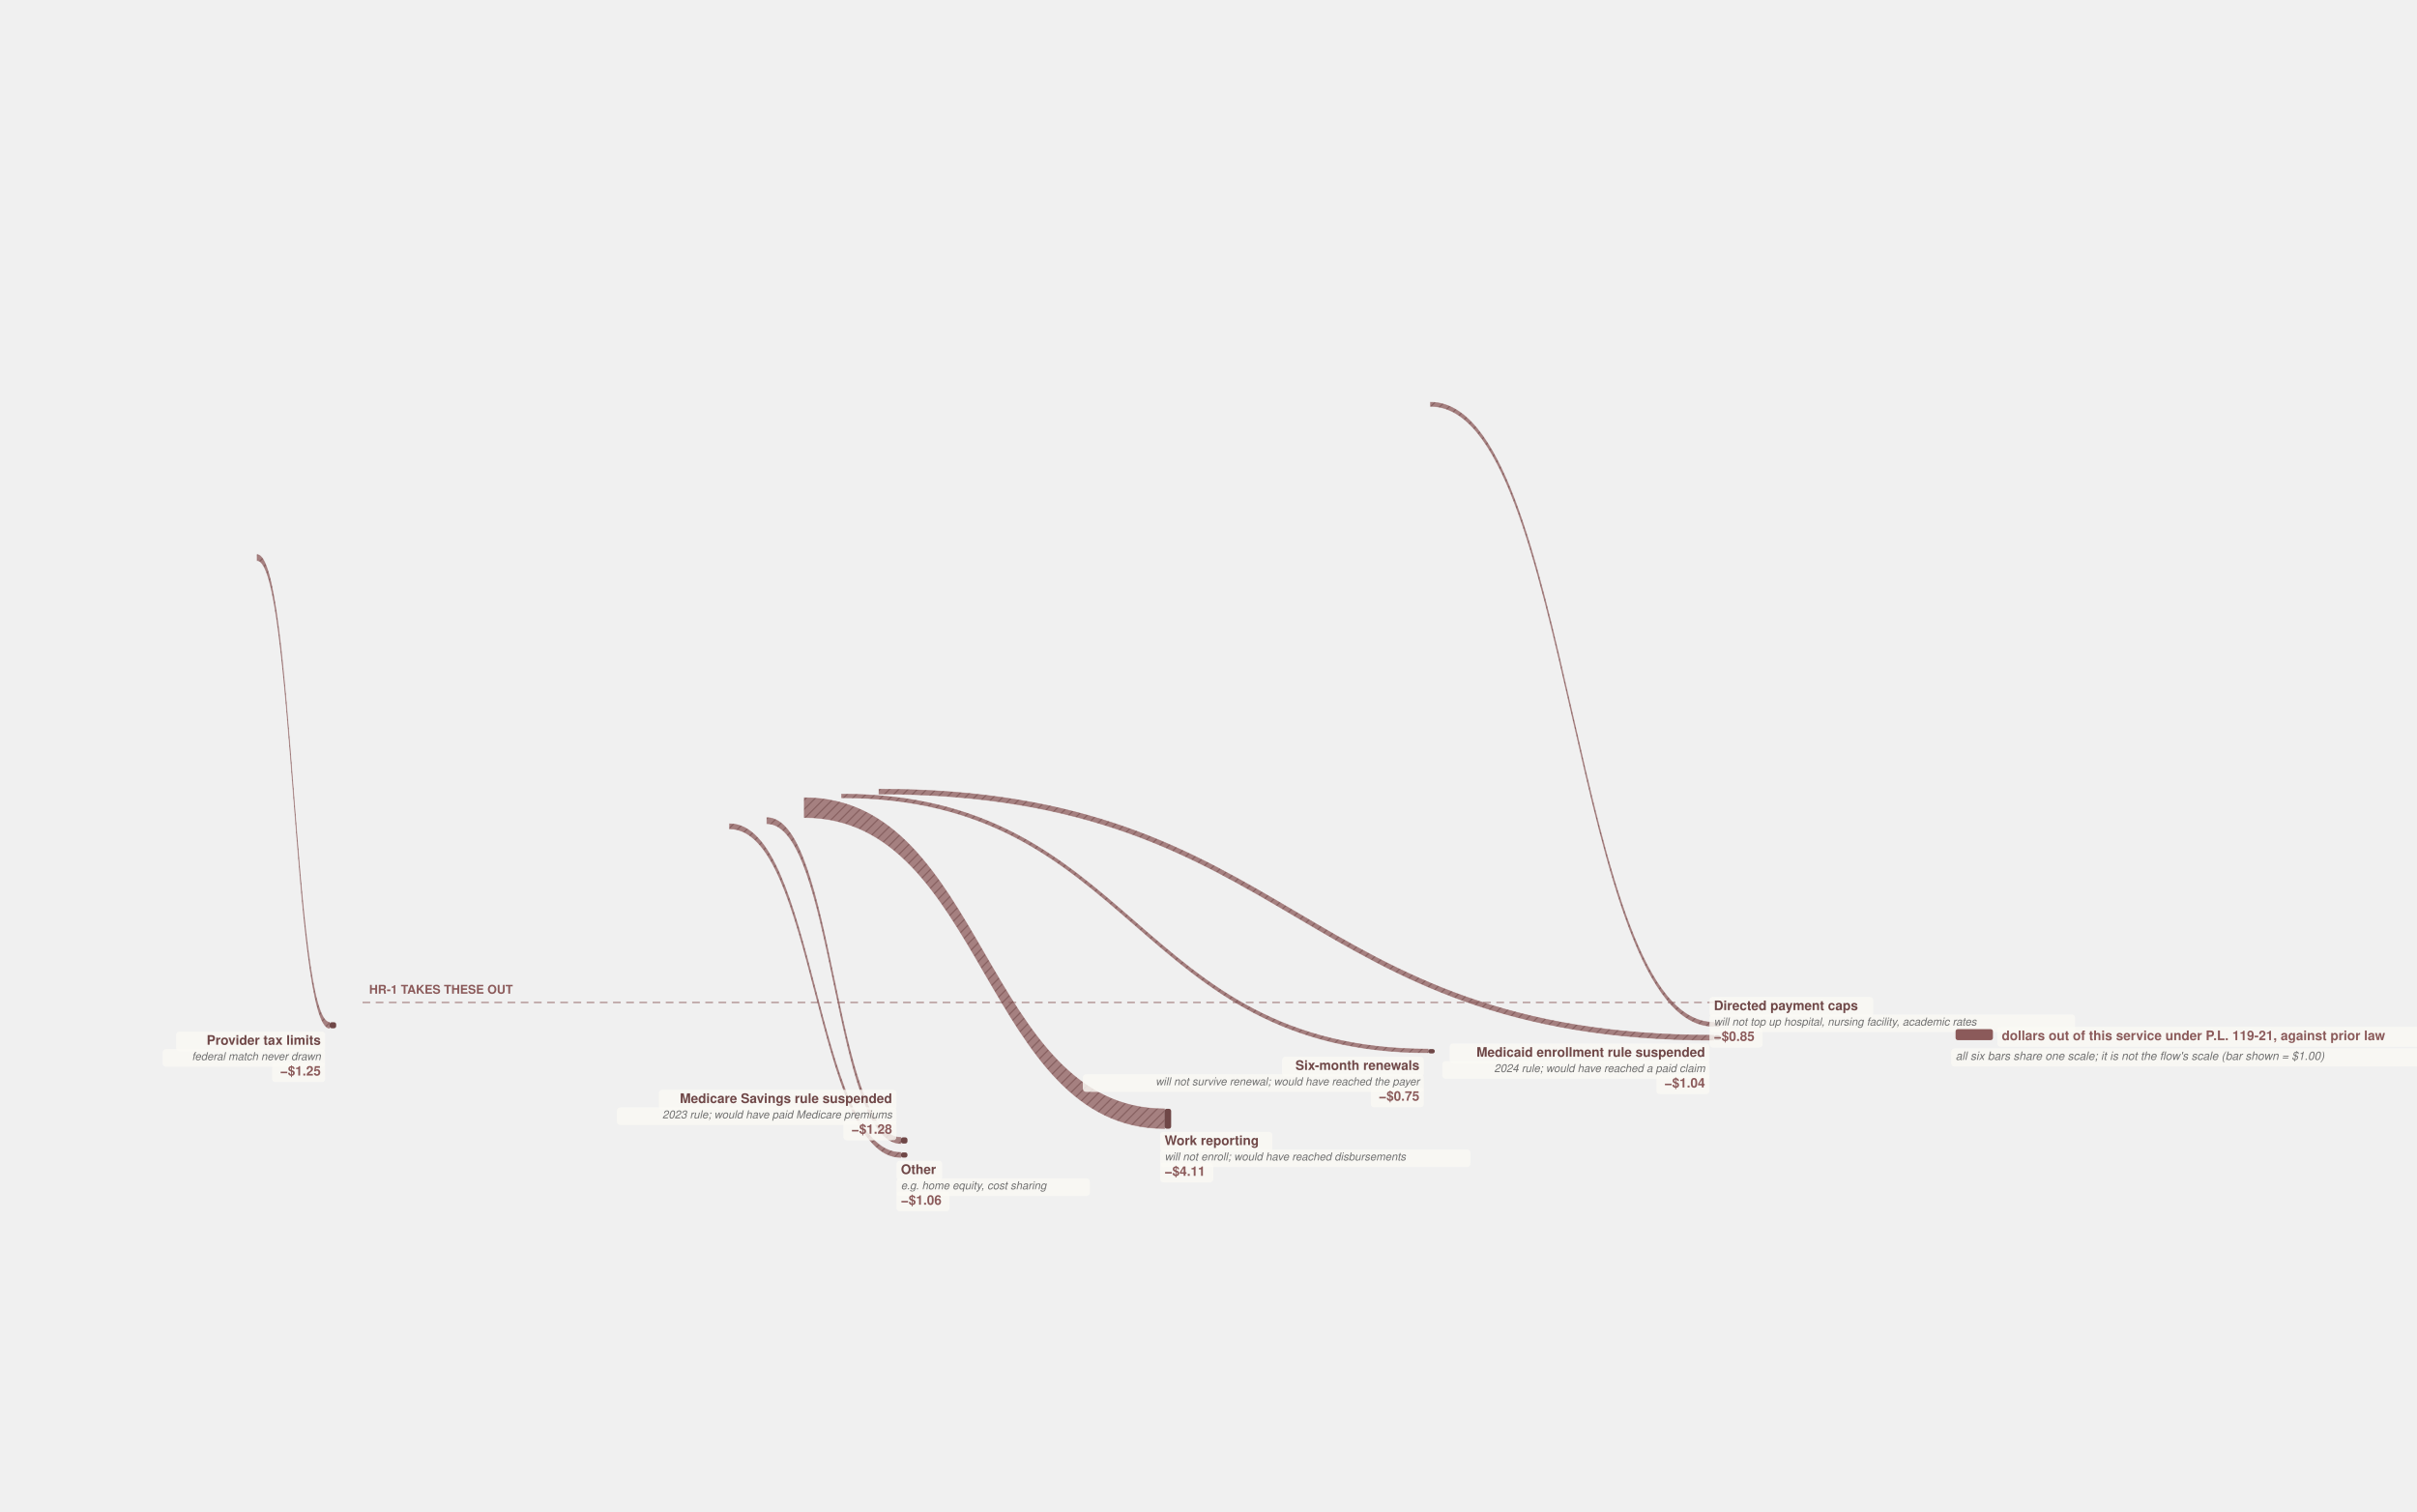
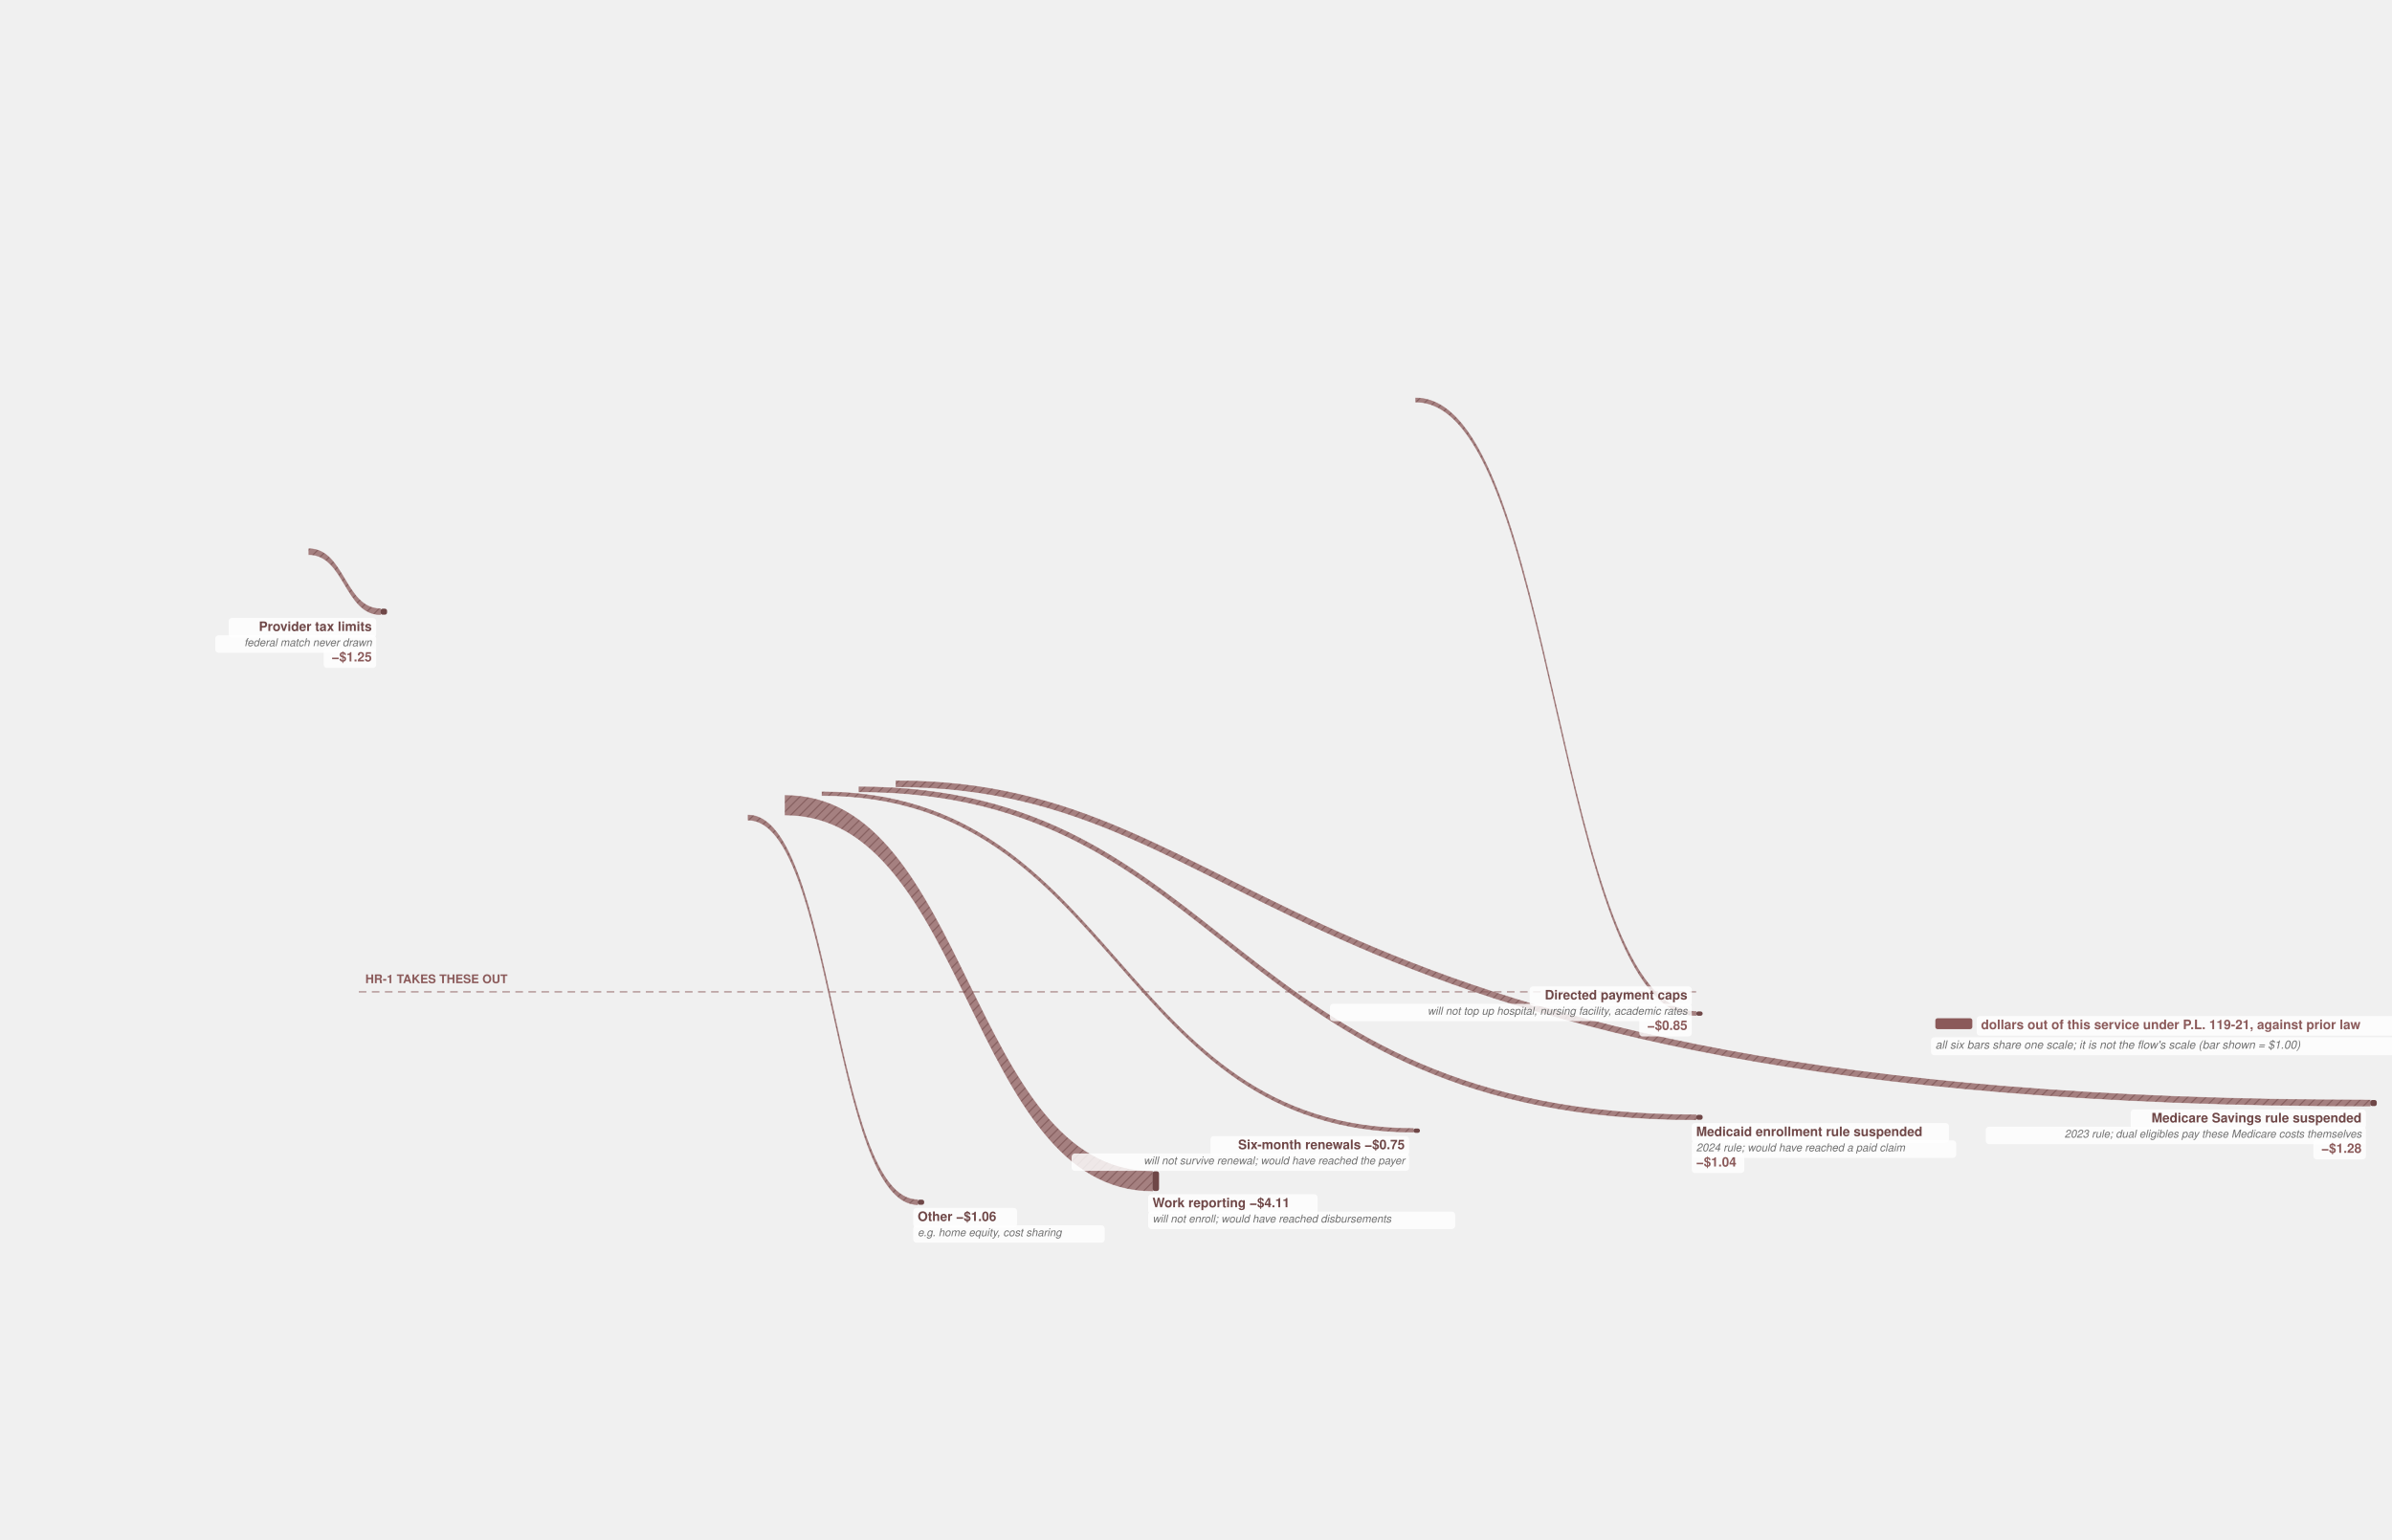
- <svg xmlns="http://www.w3.org/2000/svg" viewBox="0 0 2200 1376" width="100%">
+ <svg xmlns="http://www.w3.org/2000/svg" viewBox="0 0 2200 1416" width="100%">
  <g id="baseline" display="none">
</g>
  <g id="overlay-hr1">
    <defs>
      <pattern id="hr1hatch" width="6" height="6" patternUnits="userSpaceOnUse" patternTransform="rotate(45)">
        <line x1="0" y1="0" x2="0" y2="6" stroke="#6f4747" stroke-width="2.1" stroke-opacity="0.55" />
      </pattern>
    </defs>
    <line x1="330" y1="912.5" x2="1560" y2="912.5" stroke="#8B5A5A" stroke-width="1.1" stroke-dasharray="7 5" stroke-opacity="0.7" />
    <text x="336.0" y="904.5" font-family="Segoe UI, Helvetica, Arial, sans-serif" font-size="11" fill="#8B5A5A" text-anchor="start" font-weight="bold">HR-1 TAKES THESE OUT</text>
-     <path d="M234.0,504.8 C267.0,504.8 267.0,930.5 300.0,930.5 L300.0,936.0 C267.0,936.0 267.0,510.3 234.0,510.3 Z" fill="#8B5A5A" fill-opacity="0.74" stroke="#8B5A5A" stroke-opacity="0.45" stroke-width="0.6" />
-     <path d="M234.0,504.8 C267.0,504.8 267.0,930.5 300.0,930.5 L300.0,936.0 C267.0,936.0 267.0,510.3 234.0,510.3 Z" fill="url(#hr1hatch)" />
-     <rect x="300.0" y="930.5" width="6.0" height="5.5" rx="2" fill="#6f4747" fill-opacity="1.0" />
-     <rect x="160.3" y="939.0" width="135.7" height="18.0" rx="3" fill="#faf8f3" fill-opacity="0.82" />
-     <text x="292.0" y="951.0" font-family="Segoe UI, Helvetica, Arial, sans-serif" font-size="12" fill="#6f4747" text-anchor="end" font-weight="bold">Provider tax limits</text>
-     <rect x="148.0" y="955.0" width="148.0" height="16.0" rx="3" fill="#faf8f3" fill-opacity="0.82" />
-     <text x="292.0" y="965.0" font-family="Segoe UI, Helvetica, Arial, sans-serif" font-size="10" fill="#6f6f6f" text-anchor="end" font-weight="normal" font-style="italic">federal match never drawn</text>
-     <rect x="247.7" y="967.0" width="48.3" height="18.0" rx="3" fill="#faf8f3" fill-opacity="0.82" />
-     <text x="292.0" y="979.0" font-family="Segoe UI, Helvetica, Arial, sans-serif" font-size="12" fill="#8B5A5A" text-anchor="end" font-weight="bold">−$1.25</text>
-     <path d="M664.0,749.8 C742.0,749.8 742.0,1049.0 820.0,1049.0 L820.0,1053.6 C742.0,1053.6 742.0,754.5 664.0,754.5 Z" fill="#8B5A5A" fill-opacity="0.74" stroke="#8B5A5A" stroke-opacity="0.45" stroke-width="0.6" />
-     <path d="M664.0,749.8 C742.0,749.8 742.0,1049.0 820.0,1049.0 L820.0,1053.6 C742.0,1053.6 742.0,754.5 664.0,754.5 Z" fill="url(#hr1hatch)" />
-     <rect x="820.0" y="1049.0" width="6.0" height="4.7" rx="2" fill="#6f4747" fill-opacity="1.0" />
-     <rect x="816.0" y="1056.6" width="41.6" height="18.0" rx="3" fill="#faf8f3" fill-opacity="0.82" />
-     <text x="820.0" y="1068.6" font-family="Segoe UI, Helvetica, Arial, sans-serif" font-size="12" fill="#6f4747" text-anchor="start" font-weight="bold">Other</text>
-     <rect x="816.0" y="1072.6" width="176.0" height="16.0" rx="3" fill="#faf8f3" fill-opacity="0.82" />
-     <text x="820.0" y="1082.6" font-family="Segoe UI, Helvetica, Arial, sans-serif" font-size="10" fill="#6f6f6f" text-anchor="start" font-weight="normal" font-style="italic">e.g. home equity, cost sharing</text>
-     <rect x="816.0" y="1084.6" width="48.3" height="18.0" rx="3" fill="#faf8f3" fill-opacity="0.82" />
-     <text x="820.0" y="1096.6" font-family="Segoe UI, Helvetica, Arial, sans-serif" font-size="12" fill="#8B5A5A" text-anchor="start" font-weight="bold">−$1.06</text>
-     <path d="M698.0,744.2 C759.0,744.2 759.0,1035.3 820.0,1035.3 L820.0,1041.0 C759.0,1041.0 759.0,749.8 698.0,749.8 Z" fill="#8B5A5A" fill-opacity="0.74" stroke="#8B5A5A" stroke-opacity="0.45" stroke-width="0.6" />
-     <path d="M698.0,744.2 C759.0,744.2 759.0,1035.3 820.0,1035.3 L820.0,1041.0 C759.0,1041.0 759.0,749.8 698.0,749.8 Z" fill="url(#hr1hatch)" />
-     <rect x="820.0" y="1035.3" width="6.0" height="5.6" rx="2" fill="#6f4747" fill-opacity="1.0" />
-     <rect x="599.7" y="992.0" width="216.3" height="18.0" rx="3" fill="#faf8f3" fill-opacity="0.82" />
-     <text x="812.0" y="1004.0" font-family="Segoe UI, Helvetica, Arial, sans-serif" font-size="12" fill="#6f4747" text-anchor="end" font-weight="bold">Medicare Savings rule suspended</text>
-     <rect x="561.6" y="1008.0" width="254.4" height="16.0" rx="3" fill="#faf8f3" fill-opacity="0.82" />
-     <text x="812.0" y="1018.0" font-family="Segoe UI, Helvetica, Arial, sans-serif" font-size="10" fill="#6f6f6f" text-anchor="end" font-weight="normal" font-style="italic">2023 rule; would have paid Medicare premiums</text>
-     <rect x="767.7" y="1020.0" width="48.3" height="18.0" rx="3" fill="#faf8f3" fill-opacity="0.82" />
-     <text x="812.0" y="1032.0" font-family="Segoe UI, Helvetica, Arial, sans-serif" font-size="12" fill="#8B5A5A" text-anchor="end" font-weight="bold">−$1.28</text>
-     <path d="M732.0,726.1 C896.0,726.1 896.0,1009.3 1060.0,1009.3 L1060.0,1027.3 C896.0,1027.3 896.0,744.2 732.0,744.2 Z" fill="#8B5A5A" fill-opacity="0.74" stroke="#8B5A5A" stroke-opacity="0.45" stroke-width="0.6" />
-     <path d="M732.0,726.1 C896.0,726.1 896.0,1009.3 1060.0,1009.3 L1060.0,1027.3 C896.0,1027.3 896.0,744.2 732.0,744.2 Z" fill="url(#hr1hatch)" />
-     <rect x="1060.0" y="1009.3" width="6.0" height="18.1" rx="2" fill="#6f4747" fill-opacity="1.0" />
-     <rect x="1056.0" y="1030.3" width="102.1" height="18.0" rx="3" fill="#faf8f3" fill-opacity="0.82" />
-     <text x="1060.0" y="1042.3" font-family="Segoe UI, Helvetica, Arial, sans-serif" font-size="12" fill="#6f4747" text-anchor="start" font-weight="bold">Work reporting</text>
-     <rect x="1056.0" y="1046.3" width="282.4" height="16.0" rx="3" fill="#faf8f3" fill-opacity="0.82" />
-     <text x="1060.0" y="1056.3" font-family="Segoe UI, Helvetica, Arial, sans-serif" font-size="10" fill="#6f6f6f" text-anchor="start" font-weight="normal" font-style="italic">will not enroll; would have reached disbursements</text>
-     <rect x="1056.0" y="1058.3" width="48.3" height="18.0" rx="3" fill="#faf8f3" fill-opacity="0.82" />
-     <text x="1060.0" y="1070.3" font-family="Segoe UI, Helvetica, Arial, sans-serif" font-size="12" fill="#8B5A5A" text-anchor="start" font-weight="bold">−$4.11</text>
-     <path d="M766.0,722.8 C1033.0,722.8 1033.0,954.9 1300.0,954.9 L1300.0,958.3 C1033.0,958.3 1033.0,726.2 766.0,726.2 Z" fill="#8B5A5A" fill-opacity="0.74" stroke="#8B5A5A" stroke-opacity="0.45" stroke-width="0.6" />
-     <path d="M766.0,722.8 C1033.0,722.8 1033.0,954.9 1300.0,954.9 L1300.0,958.3 C1033.0,958.3 1033.0,726.2 766.0,726.2 Z" fill="url(#hr1hatch)" />
-     <rect x="1300.0" y="954.9" width="6.0" height="4.0" rx="2" fill="#6f4747" fill-opacity="1.0" />
-     <rect x="1167.0" y="961.9" width="129.0" height="18.0" rx="3" fill="#faf8f3" fill-opacity="0.82" />
-     <text x="1292.0" y="973.9" font-family="Segoe UI, Helvetica, Arial, sans-serif" font-size="12" fill="#6f4747" text-anchor="end" font-weight="bold">Six-month renewals</text>
-     <rect x="985.6" y="977.9" width="310.4" height="16.0" rx="3" fill="#faf8f3" fill-opacity="0.82" />
-     <text x="1292.0" y="987.9" font-family="Segoe UI, Helvetica, Arial, sans-serif" font-size="10" fill="#6f6f6f" text-anchor="end" font-weight="normal" font-style="italic">will not survive renewal; would have reached the payer</text>
-     <rect x="1247.7" y="989.9" width="48.3" height="18.0" rx="3" fill="#faf8f3" fill-opacity="0.82" />
-     <text x="1292.0" y="1001.9" font-family="Segoe UI, Helvetica, Arial, sans-serif" font-size="12" fill="#8B5A5A" text-anchor="end" font-weight="bold">−$0.75</text>
-     <path d="M800.0,718.3 C1180.0,718.3 1180.0,942.3 1560.0,942.3 L1560.0,946.9 C1180.0,946.9 1180.0,722.8 800.0,722.8 Z" fill="#8B5A5A" fill-opacity="0.74" stroke="#8B5A5A" stroke-opacity="0.45" stroke-width="0.6" />
-     <path d="M800.0,718.3 C1180.0,718.3 1180.0,942.3 1560.0,942.3 L1560.0,946.9 C1180.0,946.9 1180.0,722.8 800.0,722.8 Z" fill="url(#hr1hatch)" />
-     <rect x="1560.0" y="942.3" width="6.0" height="4.6" rx="2" fill="#6f4747" fill-opacity="1.0" />
-     <rect x="1319.5" y="949.9" width="236.5" height="18.0" rx="3" fill="#faf8f3" fill-opacity="0.82" />
-     <text x="1552.0" y="961.9" font-family="Segoe UI, Helvetica, Arial, sans-serif" font-size="12" fill="#6f4747" text-anchor="end" font-weight="bold">Medicaid enrollment rule suspended</text>
-     <rect x="1312.8" y="965.9" width="243.2" height="16.0" rx="3" fill="#faf8f3" fill-opacity="0.82" />
-     <text x="1552.0" y="975.9" font-family="Segoe UI, Helvetica, Arial, sans-serif" font-size="10" fill="#6f6f6f" text-anchor="end" font-weight="normal" font-style="italic">2024 rule; would have reached a paid claim</text>
-     <rect x="1507.7" y="977.9" width="48.3" height="18.0" rx="3" fill="#faf8f3" fill-opacity="0.82" />
-     <text x="1552.0" y="989.9" font-family="Segoe UI, Helvetica, Arial, sans-serif" font-size="12" fill="#8B5A5A" text-anchor="end" font-weight="bold">−$1.04</text>
+     <path d="M284.0,504.8 C317.0,504.8 317.0,560.0 350.0,560.0 L350.0,565.5 C317.0,565.5 317.0,510.3 284.0,510.3 Z" fill="#8B5A5A" fill-opacity="0.74" stroke="#8B5A5A" stroke-opacity="0.45" stroke-width="0.6" />
+     <path d="M284.0,504.8 C317.0,504.8 317.0,560.0 350.0,560.0 L350.0,565.5 C317.0,565.5 317.0,510.3 284.0,510.3 Z" fill="url(#hr1hatch)" />
+     <rect x="350.0" y="560.0" width="6.0" height="5.5" rx="2" fill="#6f4747" fill-opacity="1.0" />
+     <rect x="210.3" y="568.5" width="135.7" height="18.0" rx="3" fill="#ffffff" fill-opacity="0.82" />
+     <text x="342.0" y="580.5" font-family="Segoe UI, Helvetica, Arial, sans-serif" font-size="12" fill="#6f4747" text-anchor="end" font-weight="bold">Provider tax limits</text>
+     <rect x="198.0" y="584.5" width="148.0" height="16.0" rx="3" fill="#ffffff" fill-opacity="0.82" />
+     <text x="342.0" y="594.5" font-family="Segoe UI, Helvetica, Arial, sans-serif" font-size="10" fill="#6f6f6f" text-anchor="end" font-weight="normal" font-style="italic">federal match never drawn</text>
+     <rect x="297.7" y="596.5" width="48.3" height="18.0" rx="3" fill="#ffffff" fill-opacity="0.82" />
+     <text x="342.0" y="608.5" font-family="Segoe UI, Helvetica, Arial, sans-serif" font-size="12" fill="#8B5A5A" text-anchor="end" font-weight="bold">−$1.25</text>
+     <path d="M688.0,749.8 C766.0,749.8 766.0,1103.7 844.0,1103.7 L844.0,1108.3 C766.0,1108.3 766.0,754.5 688.0,754.5 Z" fill="#8B5A5A" fill-opacity="0.74" stroke="#8B5A5A" stroke-opacity="0.45" stroke-width="0.6" />
+     <path d="M688.0,749.8 C766.0,749.8 766.0,1103.7 844.0,1103.7 L844.0,1108.3 C766.0,1108.3 766.0,754.5 688.0,754.5 Z" fill="url(#hr1hatch)" />
+     <rect x="844.0" y="1103.7" width="6.0" height="4.7" rx="2" fill="#6f4747" fill-opacity="1.0" />
+     <rect x="840.0" y="1111.3" width="95.4" height="18.0" rx="3" fill="#ffffff" fill-opacity="0.82" />
+     <text x="844.0" y="1123.3" font-family="Segoe UI, Helvetica, Arial, sans-serif" font-size="12" fill="#6f4747" text-anchor="start" font-weight="bold">Other  −$1.06</text>
+     <rect x="840.0" y="1127.3" width="176.0" height="16.0" rx="3" fill="#ffffff" fill-opacity="0.82" />
+     <text x="844.0" y="1137.3" font-family="Segoe UI, Helvetica, Arial, sans-serif" font-size="10" fill="#6f6f6f" text-anchor="start" font-weight="normal" font-style="italic">e.g. home equity, cost sharing</text>
+     <path d="M722.0,731.8 C891.0,731.8 891.0,1077.6 1060.0,1077.6 L1060.0,1095.7 C891.0,1095.7 891.0,749.8 722.0,749.8 Z" fill="#8B5A5A" fill-opacity="0.74" stroke="#8B5A5A" stroke-opacity="0.45" stroke-width="0.6" />
+     <path d="M722.0,731.8 C891.0,731.8 891.0,1077.6 1060.0,1077.6 L1060.0,1095.7 C891.0,1095.7 891.0,749.8 722.0,749.8 Z" fill="url(#hr1hatch)" />
+     <rect x="1060.0" y="1077.6" width="6.0" height="18.1" rx="2" fill="#6f4747" fill-opacity="1.0" />
+     <rect x="1056.0" y="1098.7" width="155.8" height="18.0" rx="3" fill="#ffffff" fill-opacity="0.82" />
+     <text x="1060.0" y="1110.7" font-family="Segoe UI, Helvetica, Arial, sans-serif" font-size="12" fill="#6f4747" text-anchor="start" font-weight="bold">Work reporting  −$4.11</text>
+     <rect x="1056.0" y="1114.7" width="282.4" height="16.0" rx="3" fill="#ffffff" fill-opacity="0.82" />
+     <text x="1060.0" y="1124.7" font-family="Segoe UI, Helvetica, Arial, sans-serif" font-size="10" fill="#6f6f6f" text-anchor="start" font-weight="normal" font-style="italic">will not enroll; would have reached disbursements</text>
+     <path d="M756.0,728.5 C1028.0,728.5 1028.0,1038.2 1300.0,1038.2 L1300.0,1041.6 C1028.0,1041.6 1028.0,731.9 756.0,731.9 Z" fill="#8B5A5A" fill-opacity="0.74" stroke="#8B5A5A" stroke-opacity="0.45" stroke-width="0.6" />
+     <path d="M756.0,728.5 C1028.0,728.5 1028.0,1038.2 1300.0,1038.2 L1300.0,1041.6 C1028.0,1041.6 1028.0,731.9 756.0,731.9 Z" fill="url(#hr1hatch)" />
+     <rect x="1300.0" y="1038.2" width="6.0" height="4.0" rx="2" fill="#6f4747" fill-opacity="1.0" />
+     <rect x="1113.3" y="1045.2" width="182.7" height="18.0" rx="3" fill="#ffffff" fill-opacity="0.82" />
+     <text x="1292.0" y="1057.2" font-family="Segoe UI, Helvetica, Arial, sans-serif" font-size="12" fill="#6f4747" text-anchor="end" font-weight="bold">Six-month renewals  −$0.75</text>
+     <rect x="985.6" y="1061.2" width="310.4" height="16.0" rx="3" fill="#ffffff" fill-opacity="0.82" />
+     <text x="1292.0" y="1071.2" font-family="Segoe UI, Helvetica, Arial, sans-serif" font-size="10" fill="#6f6f6f" text-anchor="end" font-weight="normal" font-style="italic">will not survive renewal; would have reached the payer</text>
+     <path d="M790.0,723.9 C1130.0,723.9 1130.0,1025.6 1560.0,1025.6 L1560.0,1030.2 C1130.0,1030.2 1130.0,728.5 790.0,728.5 Z" fill="#8B5A5A" fill-opacity="0.74" stroke="#8B5A5A" stroke-opacity="0.45" stroke-width="0.6" />
+     <path d="M790.0,723.9 C1130.0,723.9 1130.0,1025.6 1560.0,1025.6 L1560.0,1030.2 C1130.0,1030.2 1130.0,728.5 790.0,728.5 Z" fill="url(#hr1hatch)" />
+     <rect x="1560.0" y="1025.6" width="6.0" height="4.6" rx="2" fill="#6f4747" fill-opacity="1.0" />
+     <rect x="1556.0" y="1033.2" width="236.5" height="18.0" rx="3" fill="#ffffff" fill-opacity="0.82" />
+     <text x="1560.0" y="1045.2" font-family="Segoe UI, Helvetica, Arial, sans-serif" font-size="12" fill="#6f4747" text-anchor="start" font-weight="bold">Medicaid enrollment rule suspended</text>
+     <rect x="1556.0" y="1049.2" width="243.2" height="16.0" rx="3" fill="#ffffff" fill-opacity="0.82" />
+     <text x="1560.0" y="1059.2" font-family="Segoe UI, Helvetica, Arial, sans-serif" font-size="10" fill="#6f6f6f" text-anchor="start" font-weight="normal" font-style="italic">2024 rule; would have reached a paid claim</text>
+     <rect x="1556.0" y="1061.2" width="48.3" height="18.0" rx="3" fill="#ffffff" fill-opacity="0.82" />
+     <text x="1560.0" y="1073.2" font-family="Segoe UI, Helvetica, Arial, sans-serif" font-size="12" fill="#8B5A5A" text-anchor="start" font-weight="bold">−$1.04</text>
+     <path d="M824.0,718.3 C1164.0,718.3 1164.0,1012.0 2180.0,1012.0 L2180.0,1017.6 C1164.0,1017.6 1164.0,723.9 824.0,723.9 Z" fill="#8B5A5A" fill-opacity="0.74" stroke="#8B5A5A" stroke-opacity="0.45" stroke-width="0.6" />
+     <path d="M824.0,718.3 C1164.0,718.3 1164.0,1012.0 2180.0,1012.0 L2180.0,1017.6 C1164.0,1017.6 1164.0,723.9 824.0,723.9 Z" fill="url(#hr1hatch)" />
+     <rect x="2180.0" y="1012.0" width="6.0" height="5.6" rx="2" fill="#6f4747" fill-opacity="1.0" />
+     <rect x="1959.7" y="1020.6" width="216.3" height="18.0" rx="3" fill="#ffffff" fill-opacity="0.82" />
+     <text x="2172.0" y="1032.6" font-family="Segoe UI, Helvetica, Arial, sans-serif" font-size="12" fill="#6f4747" text-anchor="end" font-weight="bold">Medicare Savings rule suspended</text>
+     <rect x="1826.4" y="1036.6" width="349.6" height="16.0" rx="3" fill="#ffffff" fill-opacity="0.82" />
+     <text x="2172.0" y="1046.6" font-family="Segoe UI, Helvetica, Arial, sans-serif" font-size="10" fill="#6f6f6f" text-anchor="end" font-weight="normal" font-style="italic">2023 rule; dual eligibles pay these Medicare costs themselves</text>
+     <rect x="2127.7" y="1048.6" width="48.3" height="18.0" rx="3" fill="#ffffff" fill-opacity="0.82" />
+     <text x="2172.0" y="1060.6" font-family="Segoe UI, Helvetica, Arial, sans-serif" font-size="12" fill="#8B5A5A" text-anchor="end" font-weight="bold">−$1.28</text>
    <path d="M1302.0,366.1 C1431.0,366.1 1431.0,930.5 1560.0,930.5 L1560.0,934.3 C1431.0,934.3 1431.0,369.9 1302.0,369.9 Z" fill="#8B5A5A" fill-opacity="0.74" stroke="#8B5A5A" stroke-opacity="0.45" stroke-width="0.6" />
    <path d="M1302.0,366.1 C1431.0,366.1 1431.0,930.5 1560.0,930.5 L1560.0,934.3 C1431.0,934.3 1431.0,369.9 1302.0,369.9 Z" fill="url(#hr1hatch)" />
    <rect x="1560.0" y="930.5" width="6.0" height="4.0" rx="2" fill="#6f4747" fill-opacity="1.0" />
-     <rect x="1556.0" y="907.5" width="149.1" height="18.0" rx="3" fill="#faf8f3" fill-opacity="0.82" />
-     <text x="1560.0" y="919.5" font-family="Segoe UI, Helvetica, Arial, sans-serif" font-size="12" fill="#6f4747" text-anchor="start" font-weight="bold">Directed payment caps</text>
-     <rect x="1556.0" y="923.5" width="332.8" height="16.0" rx="3" fill="#faf8f3" fill-opacity="0.82" />
-     <text x="1560.0" y="933.5" font-family="Segoe UI, Helvetica, Arial, sans-serif" font-size="10" fill="#6f6f6f" text-anchor="start" font-weight="normal" font-style="italic">will not top up hospital, nursing facility, academic rates</text>
-     <rect x="1556.0" y="935.5" width="48.3" height="18.0" rx="3" fill="#faf8f3" fill-opacity="0.82" />
-     <text x="1560.0" y="947.5" font-family="Segoe UI, Helvetica, Arial, sans-serif" font-size="12" fill="#8B5A5A" text-anchor="start" font-weight="bold">−$0.85</text>
+     <rect x="1406.9" y="907.5" width="149.1" height="18.0" rx="3" fill="#ffffff" fill-opacity="0.82" />
+     <text x="1552.0" y="919.5" font-family="Segoe UI, Helvetica, Arial, sans-serif" font-size="12" fill="#6f4747" text-anchor="end" font-weight="bold">Directed payment caps</text>
+     <rect x="1223.2" y="923.5" width="332.8" height="16.0" rx="3" fill="#ffffff" fill-opacity="0.82" />
+     <text x="1552.0" y="933.5" font-family="Segoe UI, Helvetica, Arial, sans-serif" font-size="10" fill="#6f6f6f" text-anchor="end" font-weight="normal" font-style="italic">will not top up hospital, nursing facility, academic rates</text>
+     <rect x="1507.7" y="935.5" width="48.3" height="18.0" rx="3" fill="#ffffff" fill-opacity="0.82" />
+     <text x="1552.0" y="947.5" font-family="Segoe UI, Helvetica, Arial, sans-serif" font-size="12" fill="#8B5A5A" text-anchor="end" font-weight="bold">−$0.85</text>
    <rect x="1780.0" y="936.8" width="34.0" height="10.0" rx="2" fill="#8B5A5A" fill-opacity="1.0" />
-     <rect x="1818.0" y="934.8" width="438.1" height="18.0" rx="3" fill="#faf8f3" fill-opacity="0.82" />
+     <rect x="1818.0" y="934.8" width="438.1" height="18.0" rx="3" fill="#ffffff" fill-opacity="0.82" />
    <text x="1822.0" y="946.8" font-family="Segoe UI, Helvetica, Arial, sans-serif" font-size="12" fill="#8B5A5A" text-anchor="start" font-weight="bold">dollars out of this service under P.L. 119-21, against prior law</text>
-     <rect x="1776.0" y="954.3" width="454.9" height="16.5" rx="3" fill="#faf8f3" fill-opacity="0.82" />
+     <rect x="1776.0" y="954.3" width="454.9" height="16.5" rx="3" fill="#ffffff" fill-opacity="0.82" />
    <text x="1780.0" y="964.8" font-family="Segoe UI, Helvetica, Arial, sans-serif" font-size="10.5" fill="#6f6f6f" text-anchor="start" font-weight="normal" font-style="italic">all six bars share one scale; it is not the flow's scale (bar shown = $1.00)</text>
  </g>
</svg>
